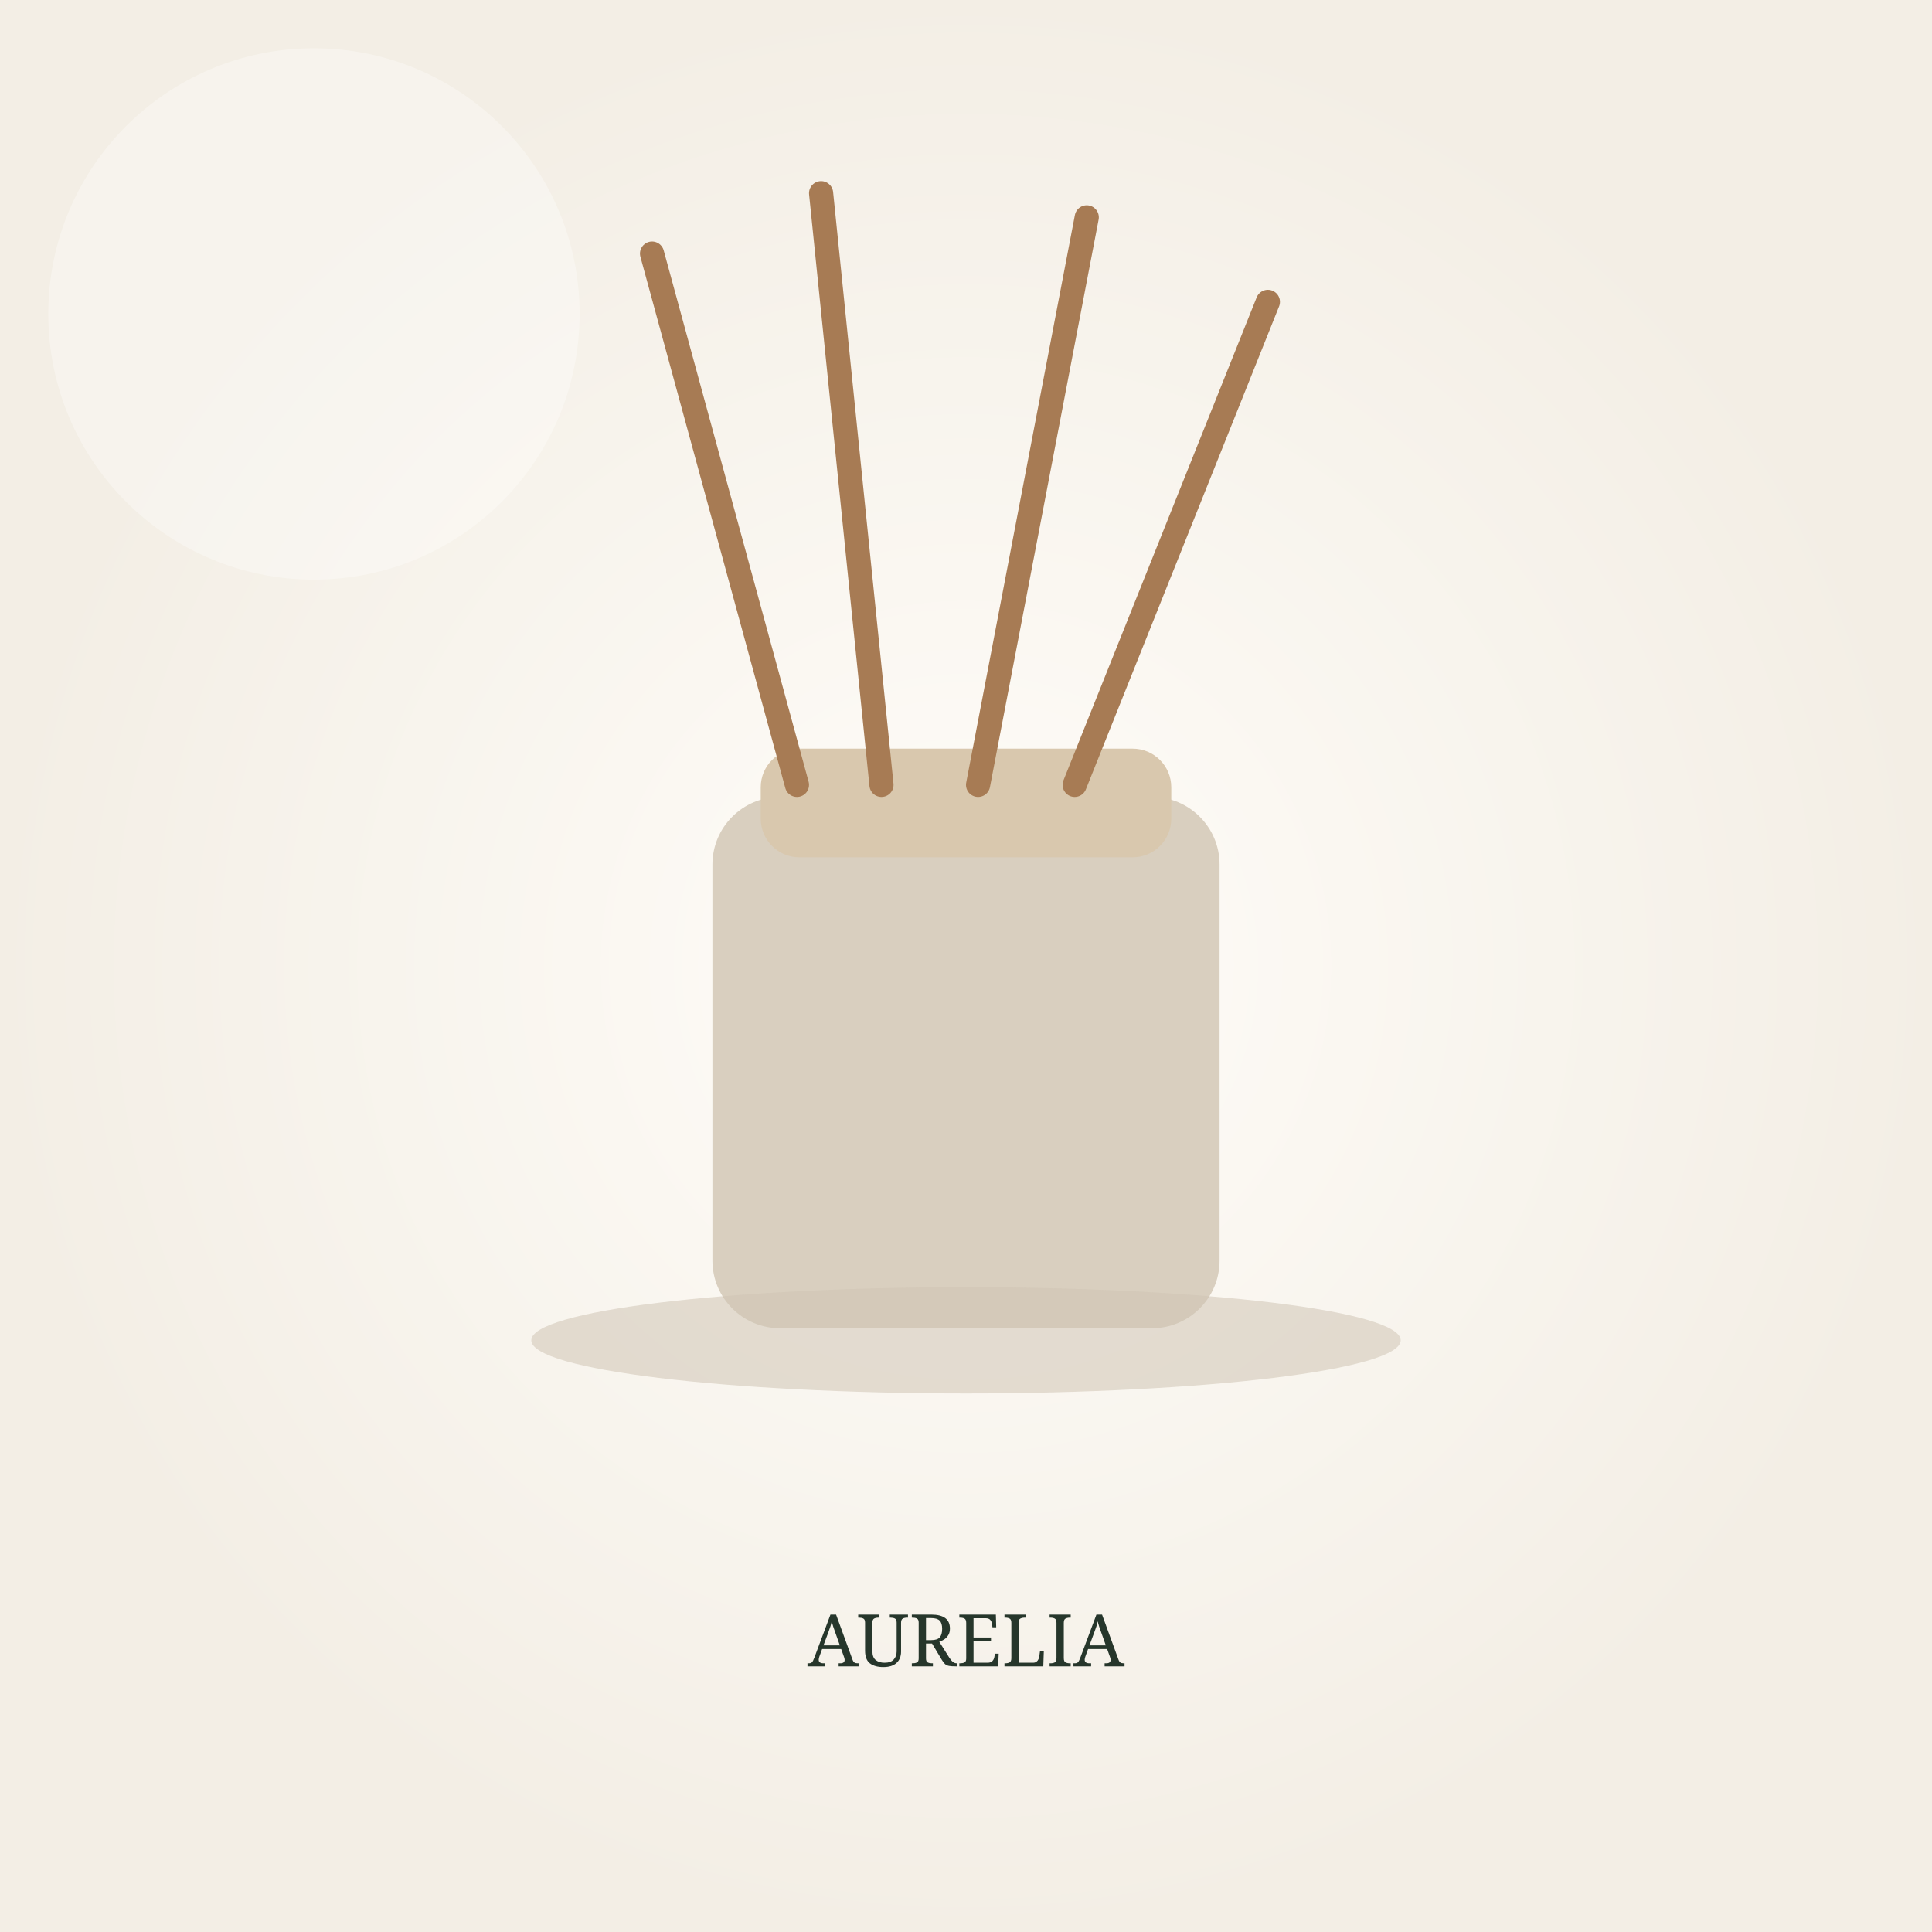
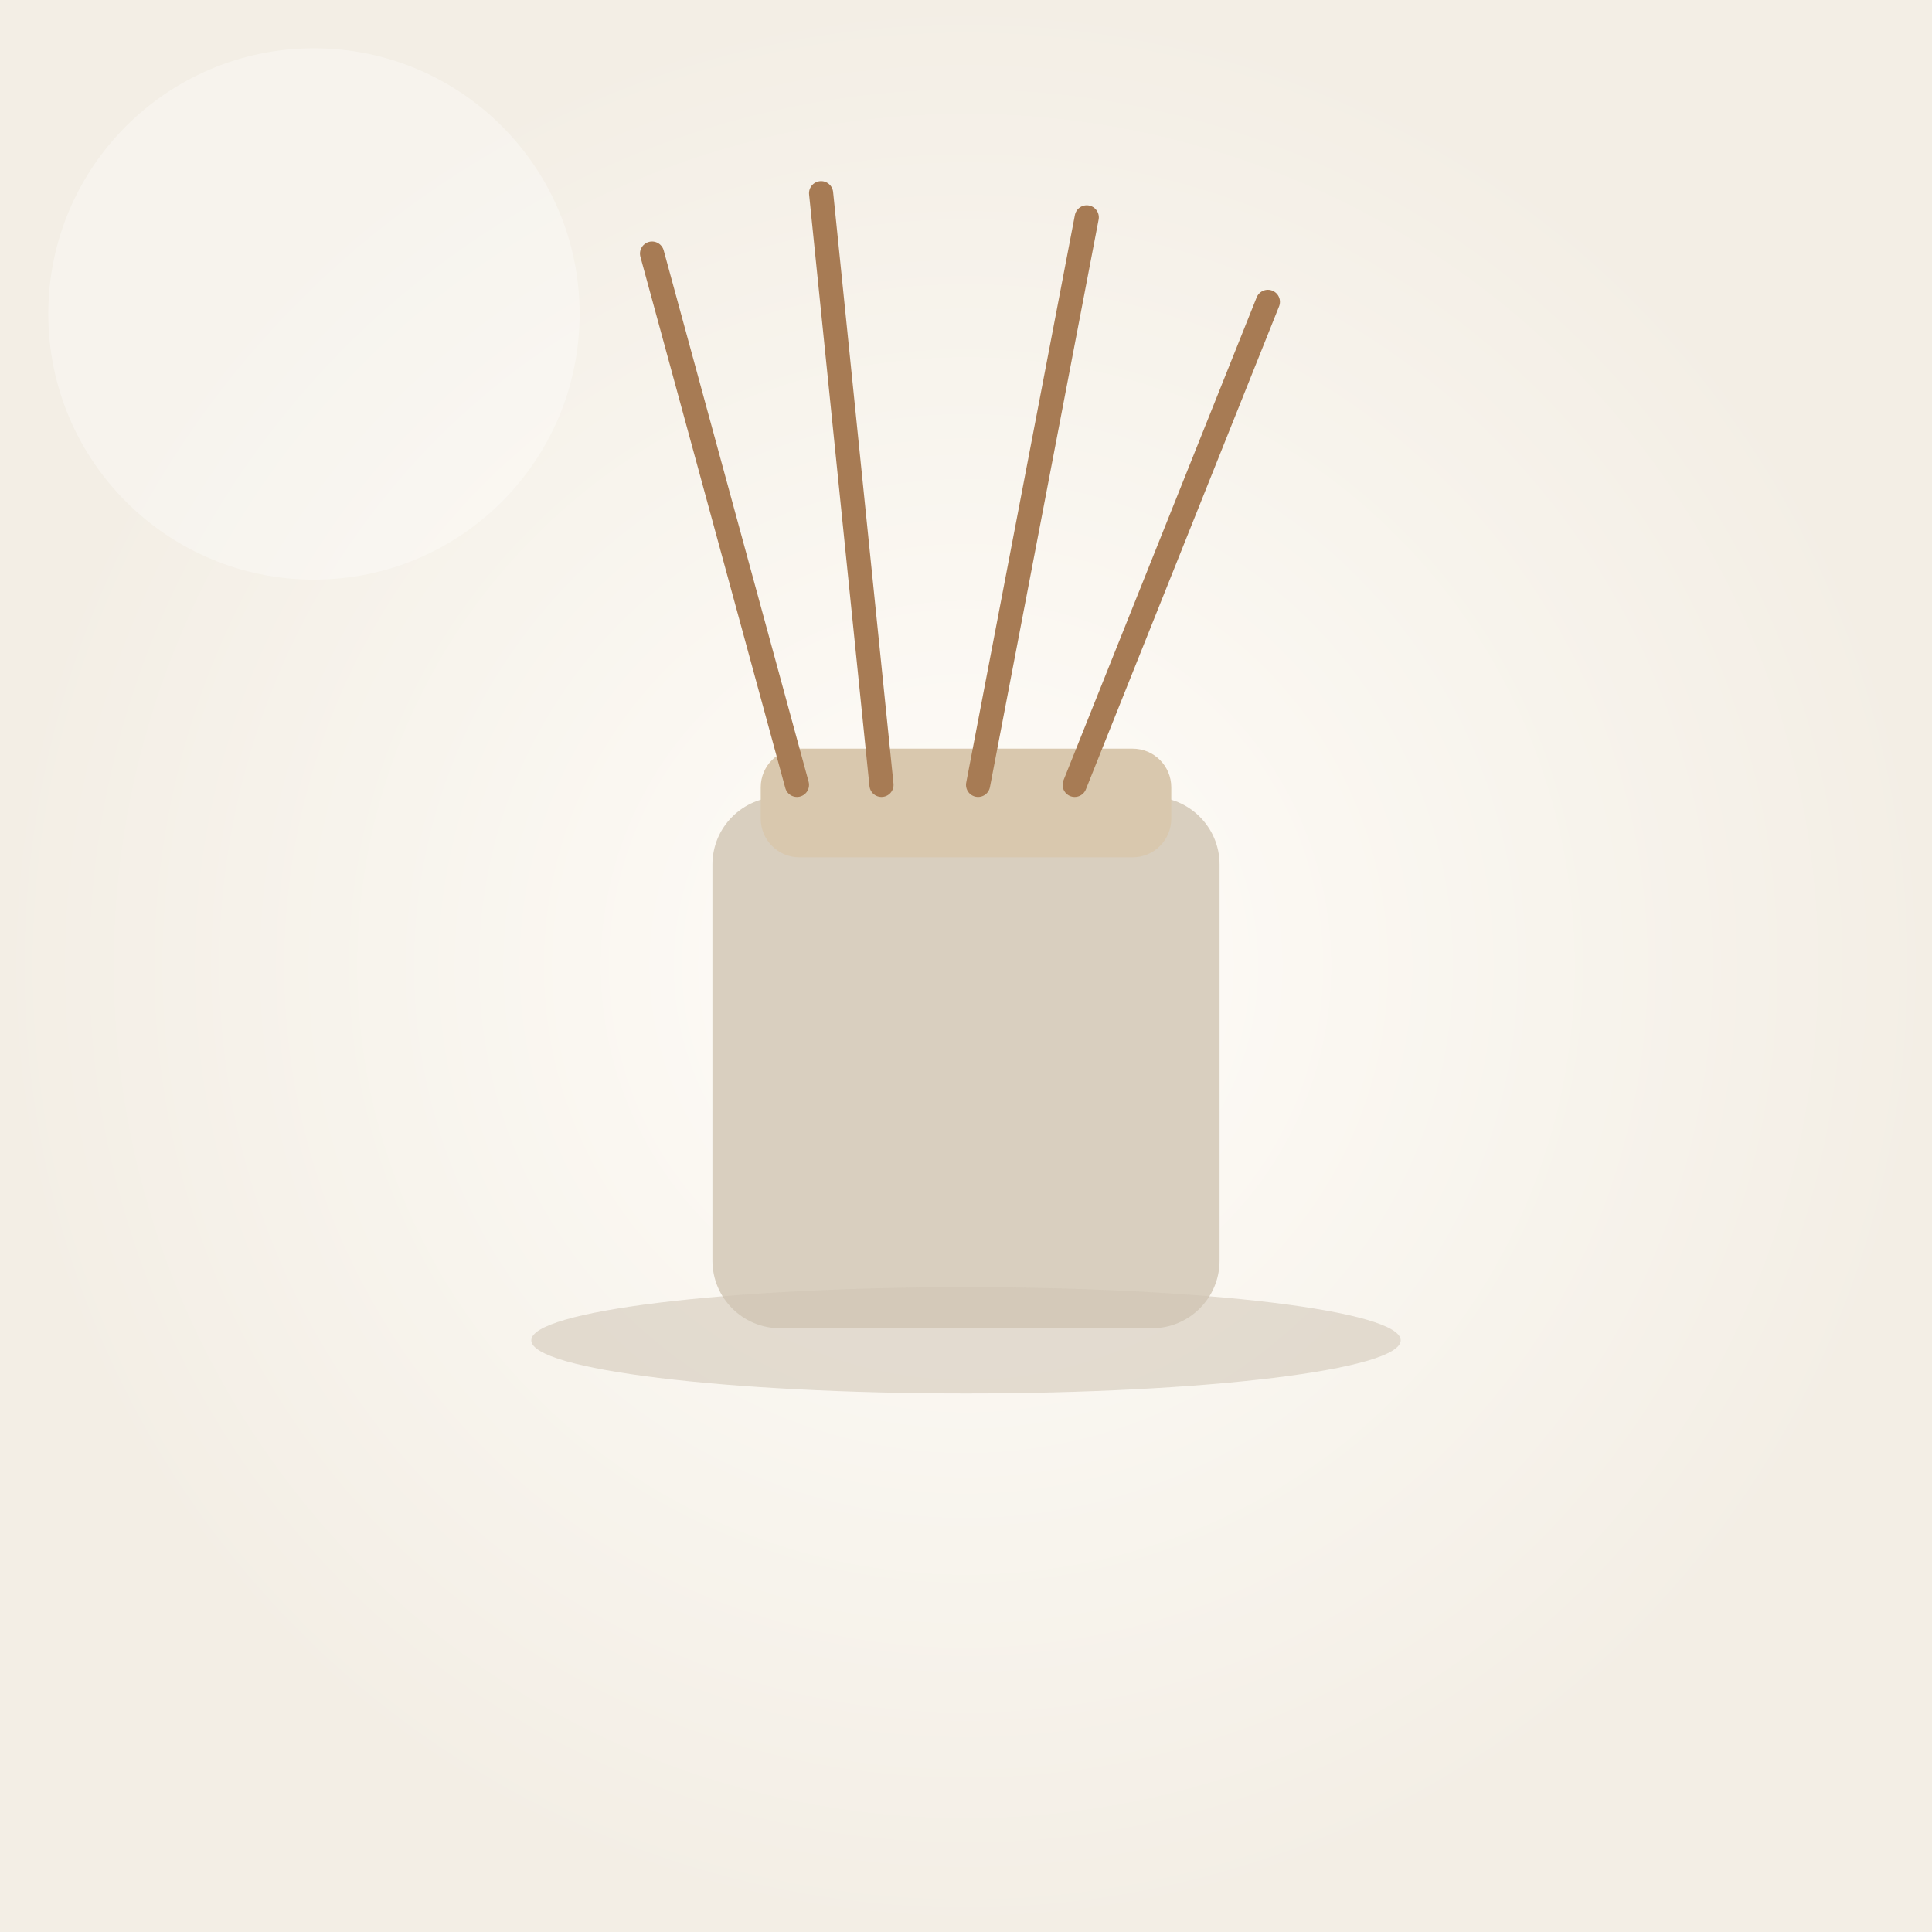
<svg xmlns="http://www.w3.org/2000/svg" width="800" height="800" viewBox="0 0 800 800">
  <defs>
    <radialGradient id="g">
      <stop offset="0" stop-color="#fffdf9" />
      <stop offset="1" stop-color="#f3eee5" />
    </radialGradient>
  </defs>
  <rect width="800" height="800" fill="url(#g)" />
  <circle cx="130" cy="130" r="110" fill="#ffffff" opacity=".32" />
-   <text x="400" y="690" text-anchor="middle" font-family="Georgia,serif" font-size="30" fill="#26362b">AURELIA</text>
  <rect x="295" y="330" width="210" height="220" rx="28" fill="#d9cfbf" />
  <rect x="315" y="310" width="170" height="45" rx="16" fill="#d9c8ae" />
  <path d="M330 325 L270 105 M365 325 L340 80 M405 325 L450 90 M445 325 L525 125" stroke="#a77b54" stroke-width="10" stroke-linecap="round" />
  <ellipse cx="400" cy="555" rx="180" ry="22" fill="#cfc4b4" opacity=".55" />
</svg>
